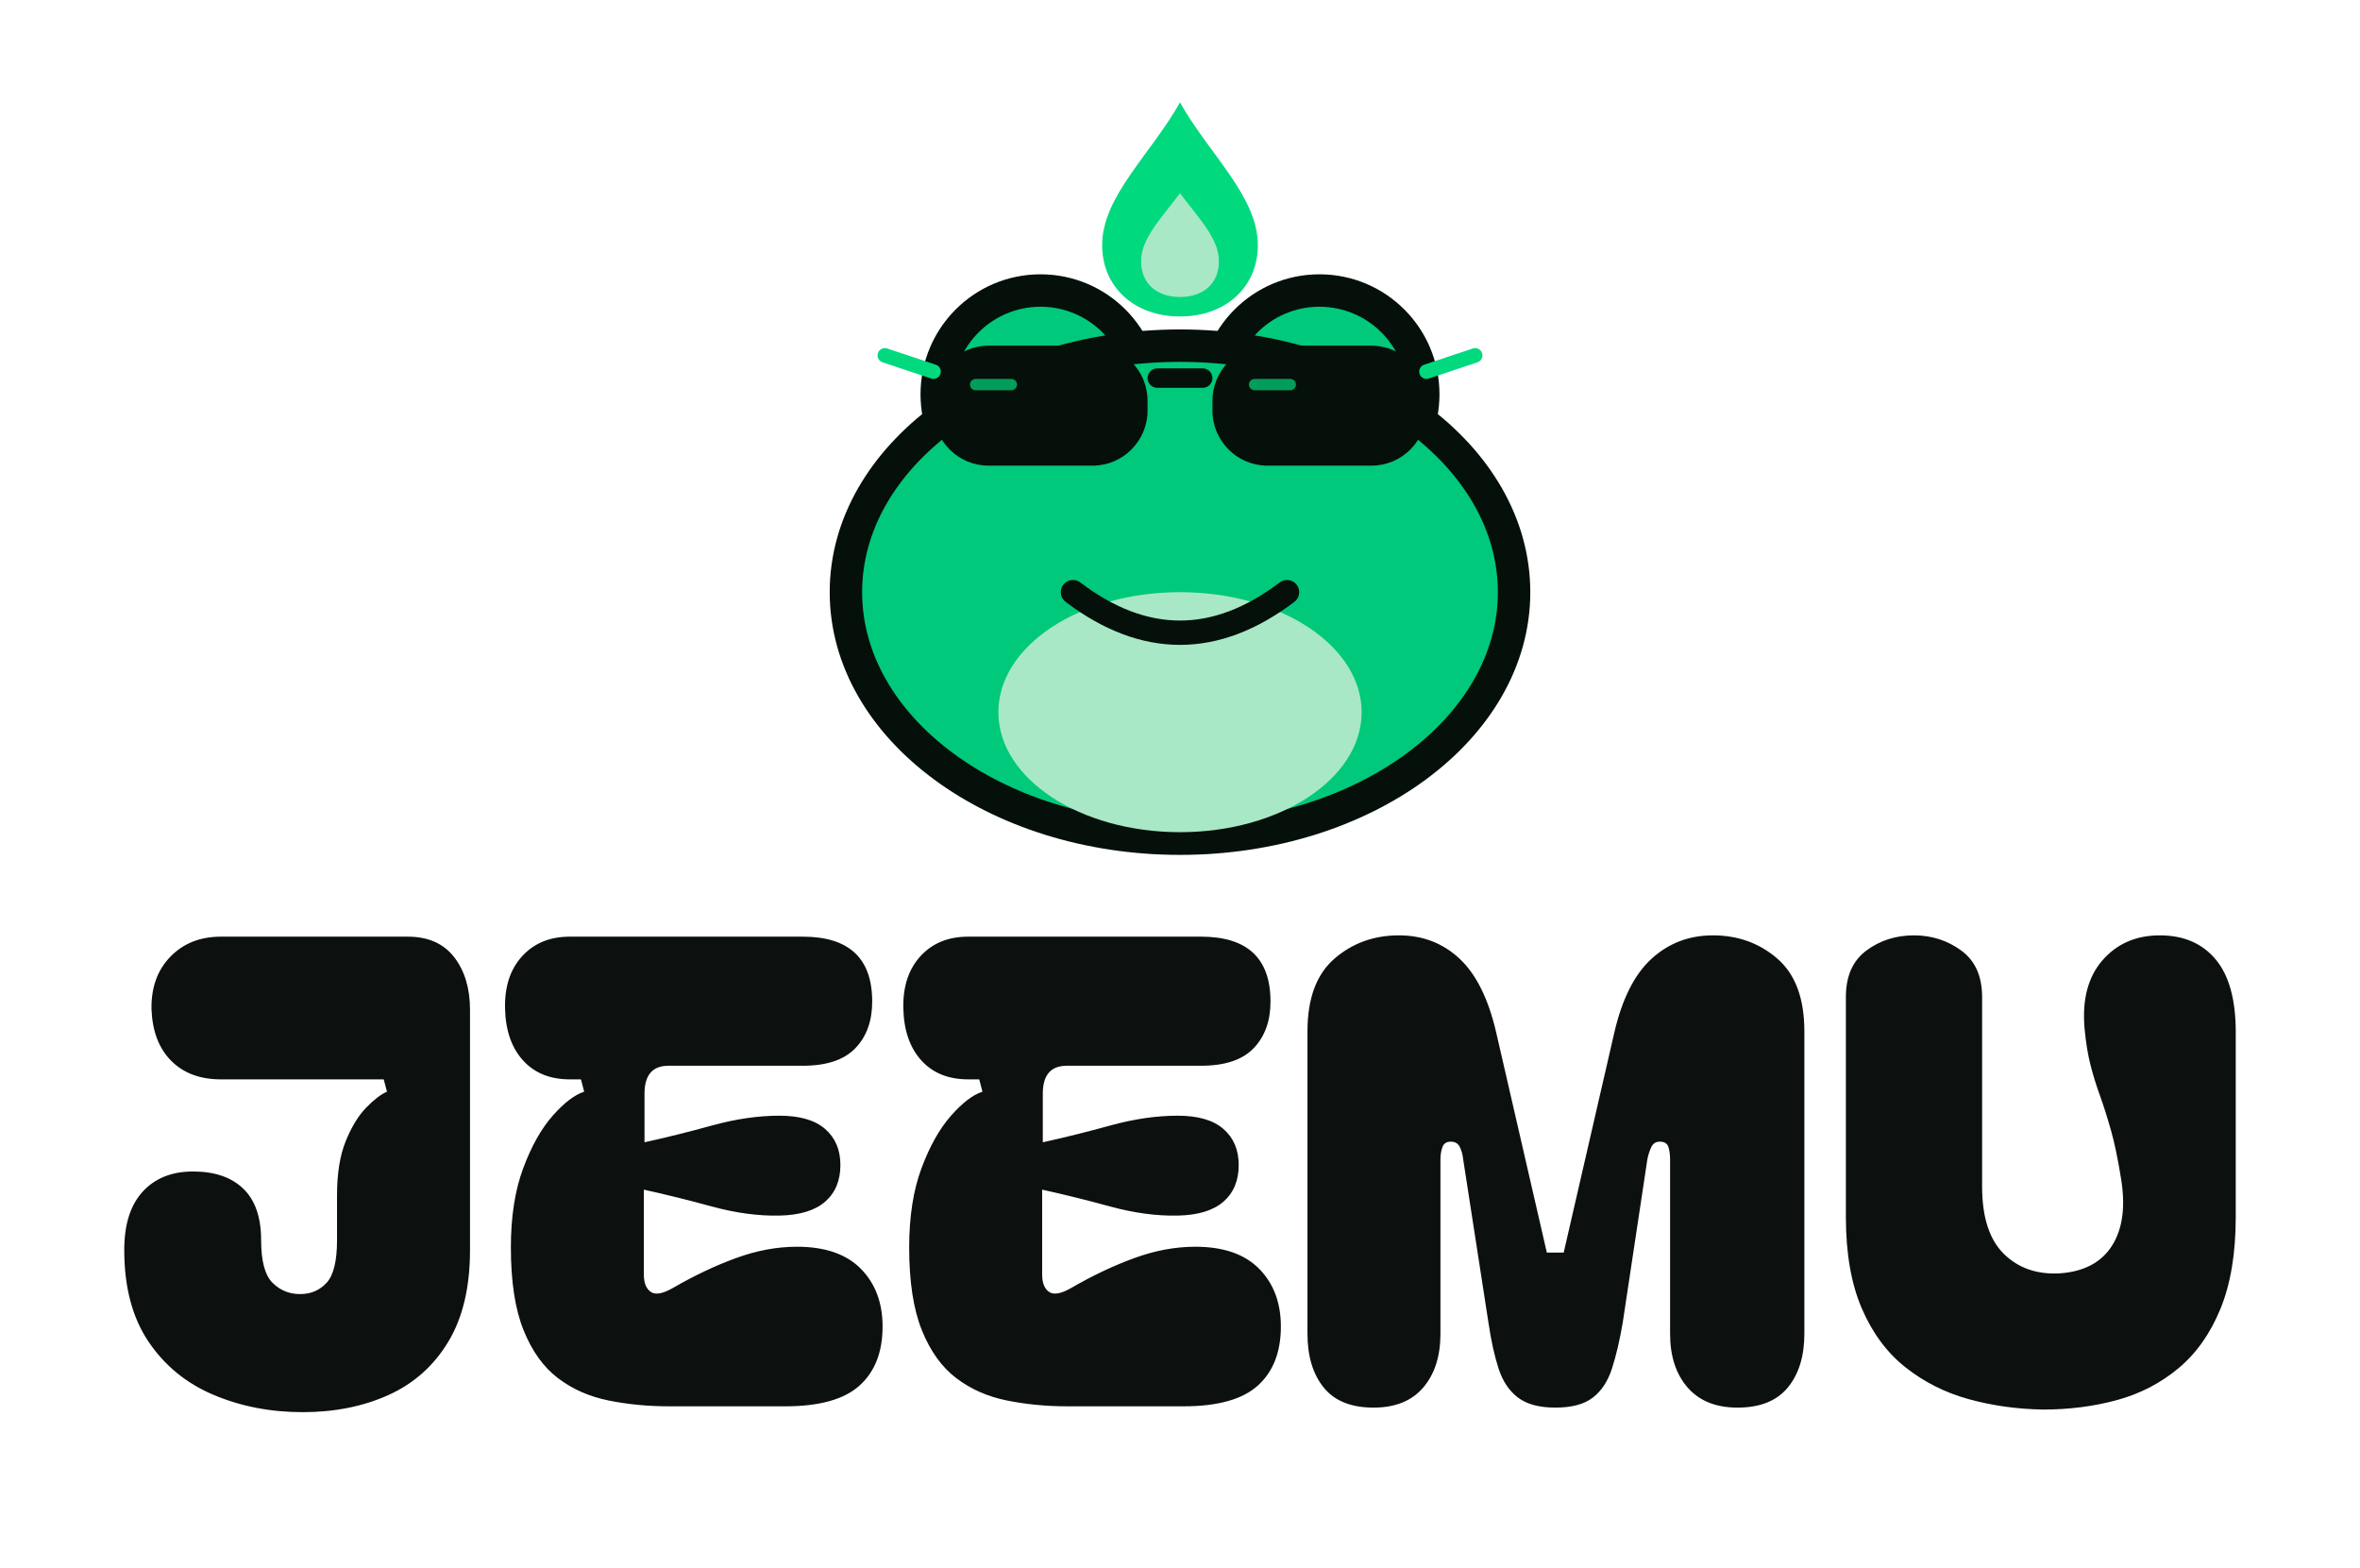
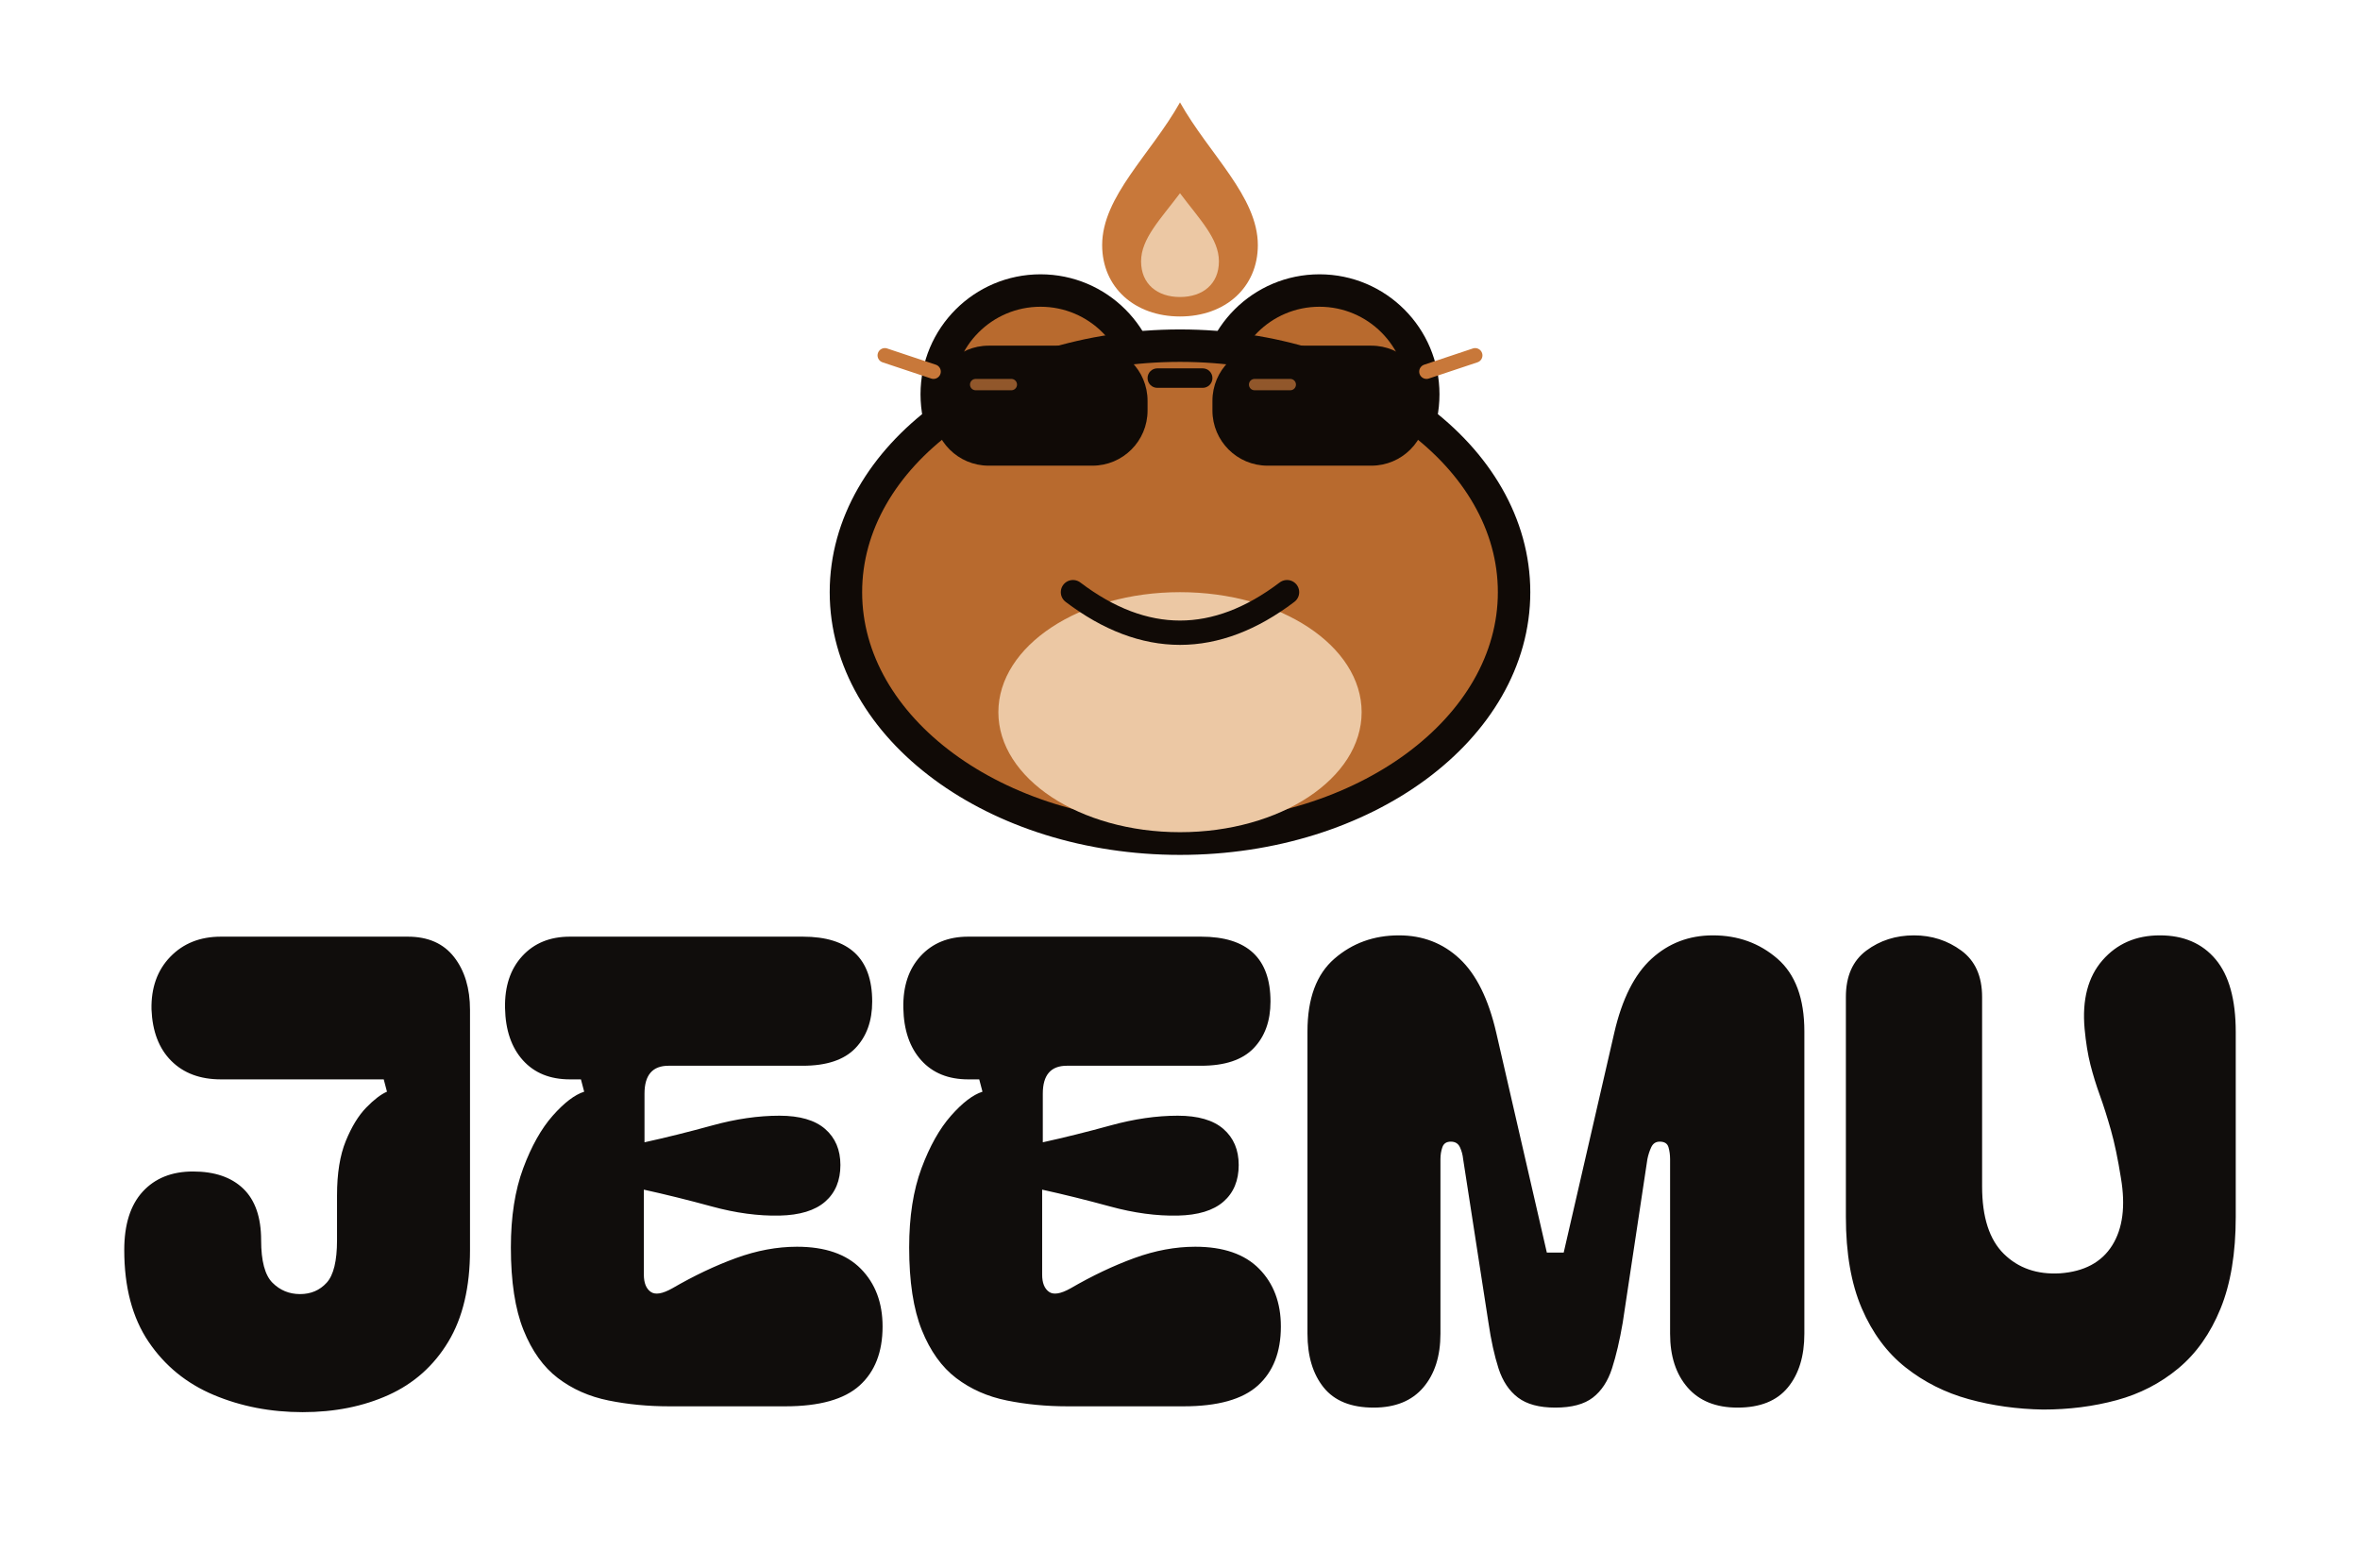
<svg xmlns="http://www.w3.org/2000/svg" viewBox="0 0 1528 1015" width="1528" height="1015">
  <g transform="translate(495.2,45.3) scale(1.05)">
-     <circle cx="170" cy="200" r="64" fill="#00C97B" stroke="#06100A" stroke-width="20" />
-     <circle cx="342" cy="200" r="64" fill="#00C97B" stroke="#06100A" stroke-width="20" />
-     <ellipse cx="256" cy="322" rx="206" ry="152" fill="#00C97B" stroke="#06100A" stroke-width="20" />
-     <ellipse cx="170" cy="252" rx="50" ry="22" fill="#00C97B" />
-     <ellipse cx="342" cy="252" rx="50" ry="22" fill="#00C97B" />
-     <ellipse cx="256" cy="396" rx="112" ry="74" fill="#A8E8C6" />
-     <rect x="104" y="170" width="132" height="74" rx="34" fill="#06100A" />
-     <rect x="276" y="170" width="132" height="74" rx="34" fill="#06100A" />
-     <rect x="236" y="184" width="40" height="12" rx="6" fill="#06100A" />
-     <path d="M130 194 L152 194" stroke="#00D97E" stroke-width="7" stroke-linecap="round" opacity="0.7" />
-     <path d="M302 194 L324 194" stroke="#00D97E" stroke-width="7" stroke-linecap="round" opacity="0.7" />
-     <path d="M104 186 L74 176 M408 186 L438 176" stroke="#00D97E" stroke-width="9" stroke-linecap="round" />
-     <path d="M190 322 Q256 372 322 322" fill="none" stroke="#06100A" stroke-width="15" stroke-linecap="round" />
+     <circle cx="170" cy="200" r="64" fill="#b86a2e" stroke="#100a06" stroke-width="20" />
+     <circle cx="342" cy="200" r="64" fill="#b86a2e" stroke="#100a06" stroke-width="20" />
+     <ellipse cx="256" cy="322" rx="206" ry="152" fill="#b86a2e" stroke="#100a06" stroke-width="20" />
+     <ellipse cx="170" cy="252" rx="50" ry="22" fill="#b86a2e" />
+     <ellipse cx="342" cy="252" rx="50" ry="22" fill="#b86a2e" />
+     <ellipse cx="256" cy="396" rx="112" ry="74" fill="#ecc8a4" />
+     <rect x="104" y="170" width="132" height="74" rx="34" fill="#100a06" />
+     <rect x="276" y="170" width="132" height="74" rx="34" fill="#100a06" />
+     <rect x="236" y="184" width="40" height="12" rx="6" fill="#100a06" />
+     <path d="M130 194 L152 194" stroke="#c8783a" stroke-width="7" stroke-linecap="round" opacity="0.7" />
+     <path d="M302 194 L324 194" stroke="#c8783a" stroke-width="7" stroke-linecap="round" opacity="0.7" />
+     <path d="M104 186 L74 176 M408 186 L438 176" stroke="#c8783a" stroke-width="9" stroke-linecap="round" />
+     <path d="M190 322 Q256 372 322 322" fill="none" stroke="#100a06" stroke-width="15" stroke-linecap="round" />
    <g transform="translate(256,150) scale(1) translate(-256,-150)">
-       <path d="M256 20 C274 52 304 78 304 108 C304 134 284 152 256 152 C228 152 208 134 208 108 C208 78 238 52 256 20Z" fill="#00D97E" />
-       <path d="M256 76 C268 92 280 104 280 118 C280 132 270 140 256 140 C242 140 232 132 232 118 C232 104 244 92 256 76Z" fill="#A8E8C6" />
+       <path d="M256 20 C274 52 304 78 304 108 C304 134 284 152 256 152 C228 152 208 134 208 108 C208 78 238 52 256 20Z" fill="#c8783a" />
+       <path d="M256 76 C268 92 280 104 280 118 C280 132 270 140 256 140 C242 140 232 132 232 118 C232 104 244 92 256 76Z" fill="#ecc8a4" />
    </g>
  </g>
-   <path fill="#0C100E" d="M293 7Q219 7 156-19.50Q93-46 55.50-101.50Q18-157 18-243Q18-302 46.50-333Q75-364 124-364Q174-364 201.50-337.50Q229-311 229-258Q229-210 246.50-192.50Q264-175 289-175Q314-175 330-192.50Q346-210 346-258L346-327Q346-378 359.50-411Q373-444 391-462.50Q409-481 423-487L418-506L167-506Q119-506 90.50-534.50Q62-563 60-614Q59-664 89-695Q119-726 167-726L455-726Q502-726 526.50-694.50Q551-663 551-613L551-243Q551-157 517.50-101.50Q484-46 425.50-19.50Q367 7 293 7M1037-2L858-2Q809-2 764.50-11Q720-20 686.50-45.50Q653-71 633.50-119.50Q614-168 614-247Q614-318 633-369Q652-420 678.50-450Q705-480 727-487L722-506L705-506Q659-506 632.50-535.50Q606-565 605-616Q604-666 631.50-696Q659-726 705-726L1064-726Q1171-726 1171-626Q1171-581 1145-554Q1119-527 1064-527L857-527Q820-527 820-484L820-409Q870-420 924.50-435Q979-450 1028-450Q1075-450 1098.50-429.50Q1122-409 1122-374Q1122-338 1098.50-317.50Q1075-297 1028-296Q979-295 924-310Q869-325 819-336L819-205Q819-186 829.50-178.50Q840-171 863-184Q913-213 961-230.50Q1009-248 1055-248Q1120-248 1153.50-214Q1187-180 1187-125Q1187-66 1151.50-34Q1116-2 1037-2M1651-2L1472-2Q1423-2 1378.50-11Q1334-20 1300.50-45.50Q1267-71 1247.50-119.50Q1228-168 1228-247Q1228-318 1247-369Q1266-420 1292.50-450Q1319-480 1341-487L1336-506L1319-506Q1273-506 1246.50-535.50Q1220-565 1219-616Q1218-666 1245.50-696Q1273-726 1319-726L1678-726Q1785-726 1785-626Q1785-581 1759-554Q1733-527 1678-527L1471-527Q1434-527 1434-484L1434-409Q1484-420 1538.50-435Q1593-450 1642-450Q1689-450 1712.50-429.50Q1736-409 1736-374Q1736-338 1712.50-317.50Q1689-297 1642-296Q1593-295 1538-310Q1483-325 1433-336L1433-205Q1433-186 1443.50-178.50Q1454-171 1477-184Q1527-213 1575-230.50Q1623-248 1669-248Q1734-248 1767.50-214Q1801-180 1801-125Q1801-66 1765.50-34Q1730-2 1651-2M1944 0Q1892 0 1867-31Q1842-62 1842-114L1842-580Q1842-656 1883.50-692Q1925-728 1983-728Q2038-728 2076.50-692Q2115-656 2133-578L2211-239L2237-239L2315-578Q2333-656 2372.50-692Q2412-728 2467-728Q2525-728 2566.50-692Q2608-656 2608-580L2608-114Q2608-62 2582.50-31Q2557 0 2505 0Q2455 0 2428-31Q2401-62 2401-114L2401-383Q2401-393 2398.50-401.50Q2396-410 2385-410Q2376-410 2372-401.50Q2368-393 2366-383L2328-131Q2321-90 2311.50-60.50Q2302-31 2282-15.50Q2262 0 2224 0Q2187 0 2166.50-15.50Q2146-31 2136.50-60.50Q2127-90 2121-131L2082-383Q2081-393 2077-401.50Q2073-410 2063-410Q2053-410 2050-401.50Q2047-393 2047-383L2047-114Q2047-62 2020.50-31Q1994 0 1944 0M2976 3Q2916 2 2861.50-13Q2807-28 2764-62Q2721-96 2696.50-153Q2672-210 2672-294L2672-633Q2672-681 2703.50-704.50Q2735-728 2777-728Q2818-728 2850-704.50Q2882-681 2882-633L2882-341Q2882-270 2915.50-237Q2949-204 3002-207Q3058-211 3082.50-250Q3107-289 3096-354Q3089-398 3080.50-428Q3072-458 3063.50-481.50Q3055-505 3049-528.50Q3043-552 3040-584Q3034-651 3067.50-689.50Q3101-728 3156-728Q3211-728 3242-691Q3273-654 3273-579L3273-294Q3273-210 3249.50-152.50Q3226-95 3184.50-60.50Q3143-26 3089.50-11.50Q3036 3 2976 3" transform="translate(72.89,911.36) scale(0.42)" />
+   <path fill="#100d0c" d="M293 7Q219 7 156-19.50Q93-46 55.50-101.50Q18-157 18-243Q18-302 46.50-333Q75-364 124-364Q174-364 201.50-337.50Q229-311 229-258Q229-210 246.50-192.50Q264-175 289-175Q314-175 330-192.50Q346-210 346-258L346-327Q346-378 359.50-411Q373-444 391-462.50Q409-481 423-487L418-506L167-506Q119-506 90.50-534.50Q62-563 60-614Q59-664 89-695Q119-726 167-726L455-726Q502-726 526.50-694.50Q551-663 551-613L551-243Q551-157 517.50-101.50Q484-46 425.50-19.50Q367 7 293 7M1037-2L858-2Q809-2 764.50-11Q720-20 686.50-45.50Q653-71 633.50-119.50Q614-168 614-247Q614-318 633-369Q652-420 678.50-450Q705-480 727-487L722-506L705-506Q659-506 632.50-535.50Q606-565 605-616Q604-666 631.50-696Q659-726 705-726L1064-726Q1171-726 1171-626Q1171-581 1145-554Q1119-527 1064-527L857-527Q820-527 820-484L820-409Q870-420 924.50-435Q979-450 1028-450Q1075-450 1098.50-429.50Q1122-409 1122-374Q1122-338 1098.50-317.50Q1075-297 1028-296Q979-295 924-310Q869-325 819-336L819-205Q819-186 829.50-178.50Q840-171 863-184Q913-213 961-230.50Q1009-248 1055-248Q1120-248 1153.50-214Q1187-180 1187-125Q1187-66 1151.50-34Q1116-2 1037-2M1651-2L1472-2Q1423-2 1378.50-11Q1334-20 1300.50-45.50Q1267-71 1247.50-119.50Q1228-168 1228-247Q1228-318 1247-369Q1266-420 1292.50-450Q1319-480 1341-487L1336-506L1319-506Q1273-506 1246.50-535.50Q1220-565 1219-616Q1218-666 1245.50-696Q1273-726 1319-726L1678-726Q1785-726 1785-626Q1785-581 1759-554Q1733-527 1678-527L1471-527Q1434-527 1434-484L1434-409Q1484-420 1538.50-435Q1593-450 1642-450Q1689-450 1712.50-429.50Q1736-409 1736-374Q1736-338 1712.50-317.50Q1689-297 1642-296Q1593-295 1538-310Q1483-325 1433-336L1433-205Q1433-186 1443.50-178.50Q1454-171 1477-184Q1527-213 1575-230.50Q1623-248 1669-248Q1734-248 1767.50-214Q1801-180 1801-125Q1801-66 1765.50-34Q1730-2 1651-2M1944 0Q1892 0 1867-31Q1842-62 1842-114L1842-580Q1842-656 1883.50-692Q1925-728 1983-728Q2038-728 2076.50-692Q2115-656 2133-578L2211-239L2237-239L2315-578Q2333-656 2372.50-692Q2412-728 2467-728Q2525-728 2566.50-692Q2608-656 2608-580L2608-114Q2608-62 2582.50-31Q2557 0 2505 0Q2455 0 2428-31Q2401-62 2401-114L2401-383Q2401-393 2398.50-401.50Q2396-410 2385-410Q2376-410 2372-401.50Q2368-393 2366-383L2328-131Q2321-90 2311.50-60.50Q2302-31 2282-15.50Q2262 0 2224 0Q2187 0 2166.50-15.50Q2146-31 2136.50-60.50Q2127-90 2121-131L2082-383Q2081-393 2077-401.50Q2073-410 2063-410Q2053-410 2050-401.50Q2047-393 2047-383L2047-114Q2047-62 2020.50-31Q1994 0 1944 0M2976 3Q2916 2 2861.50-13Q2807-28 2764-62Q2721-96 2696.50-153Q2672-210 2672-294L2672-633Q2672-681 2703.50-704.50Q2735-728 2777-728Q2818-728 2850-704.50Q2882-681 2882-633L2882-341Q2882-270 2915.50-237Q2949-204 3002-207Q3058-211 3082.50-250Q3107-289 3096-354Q3089-398 3080.50-428Q3072-458 3063.50-481.50Q3055-505 3049-528.50Q3043-552 3040-584Q3034-651 3067.50-689.50Q3101-728 3156-728Q3211-728 3242-691Q3273-654 3273-579L3273-294Q3273-210 3249.50-152.50Q3226-95 3184.50-60.50Q3143-26 3089.50-11.50Q3036 3 2976 3" transform="translate(72.89,911.36) scale(0.42)" />
</svg>
